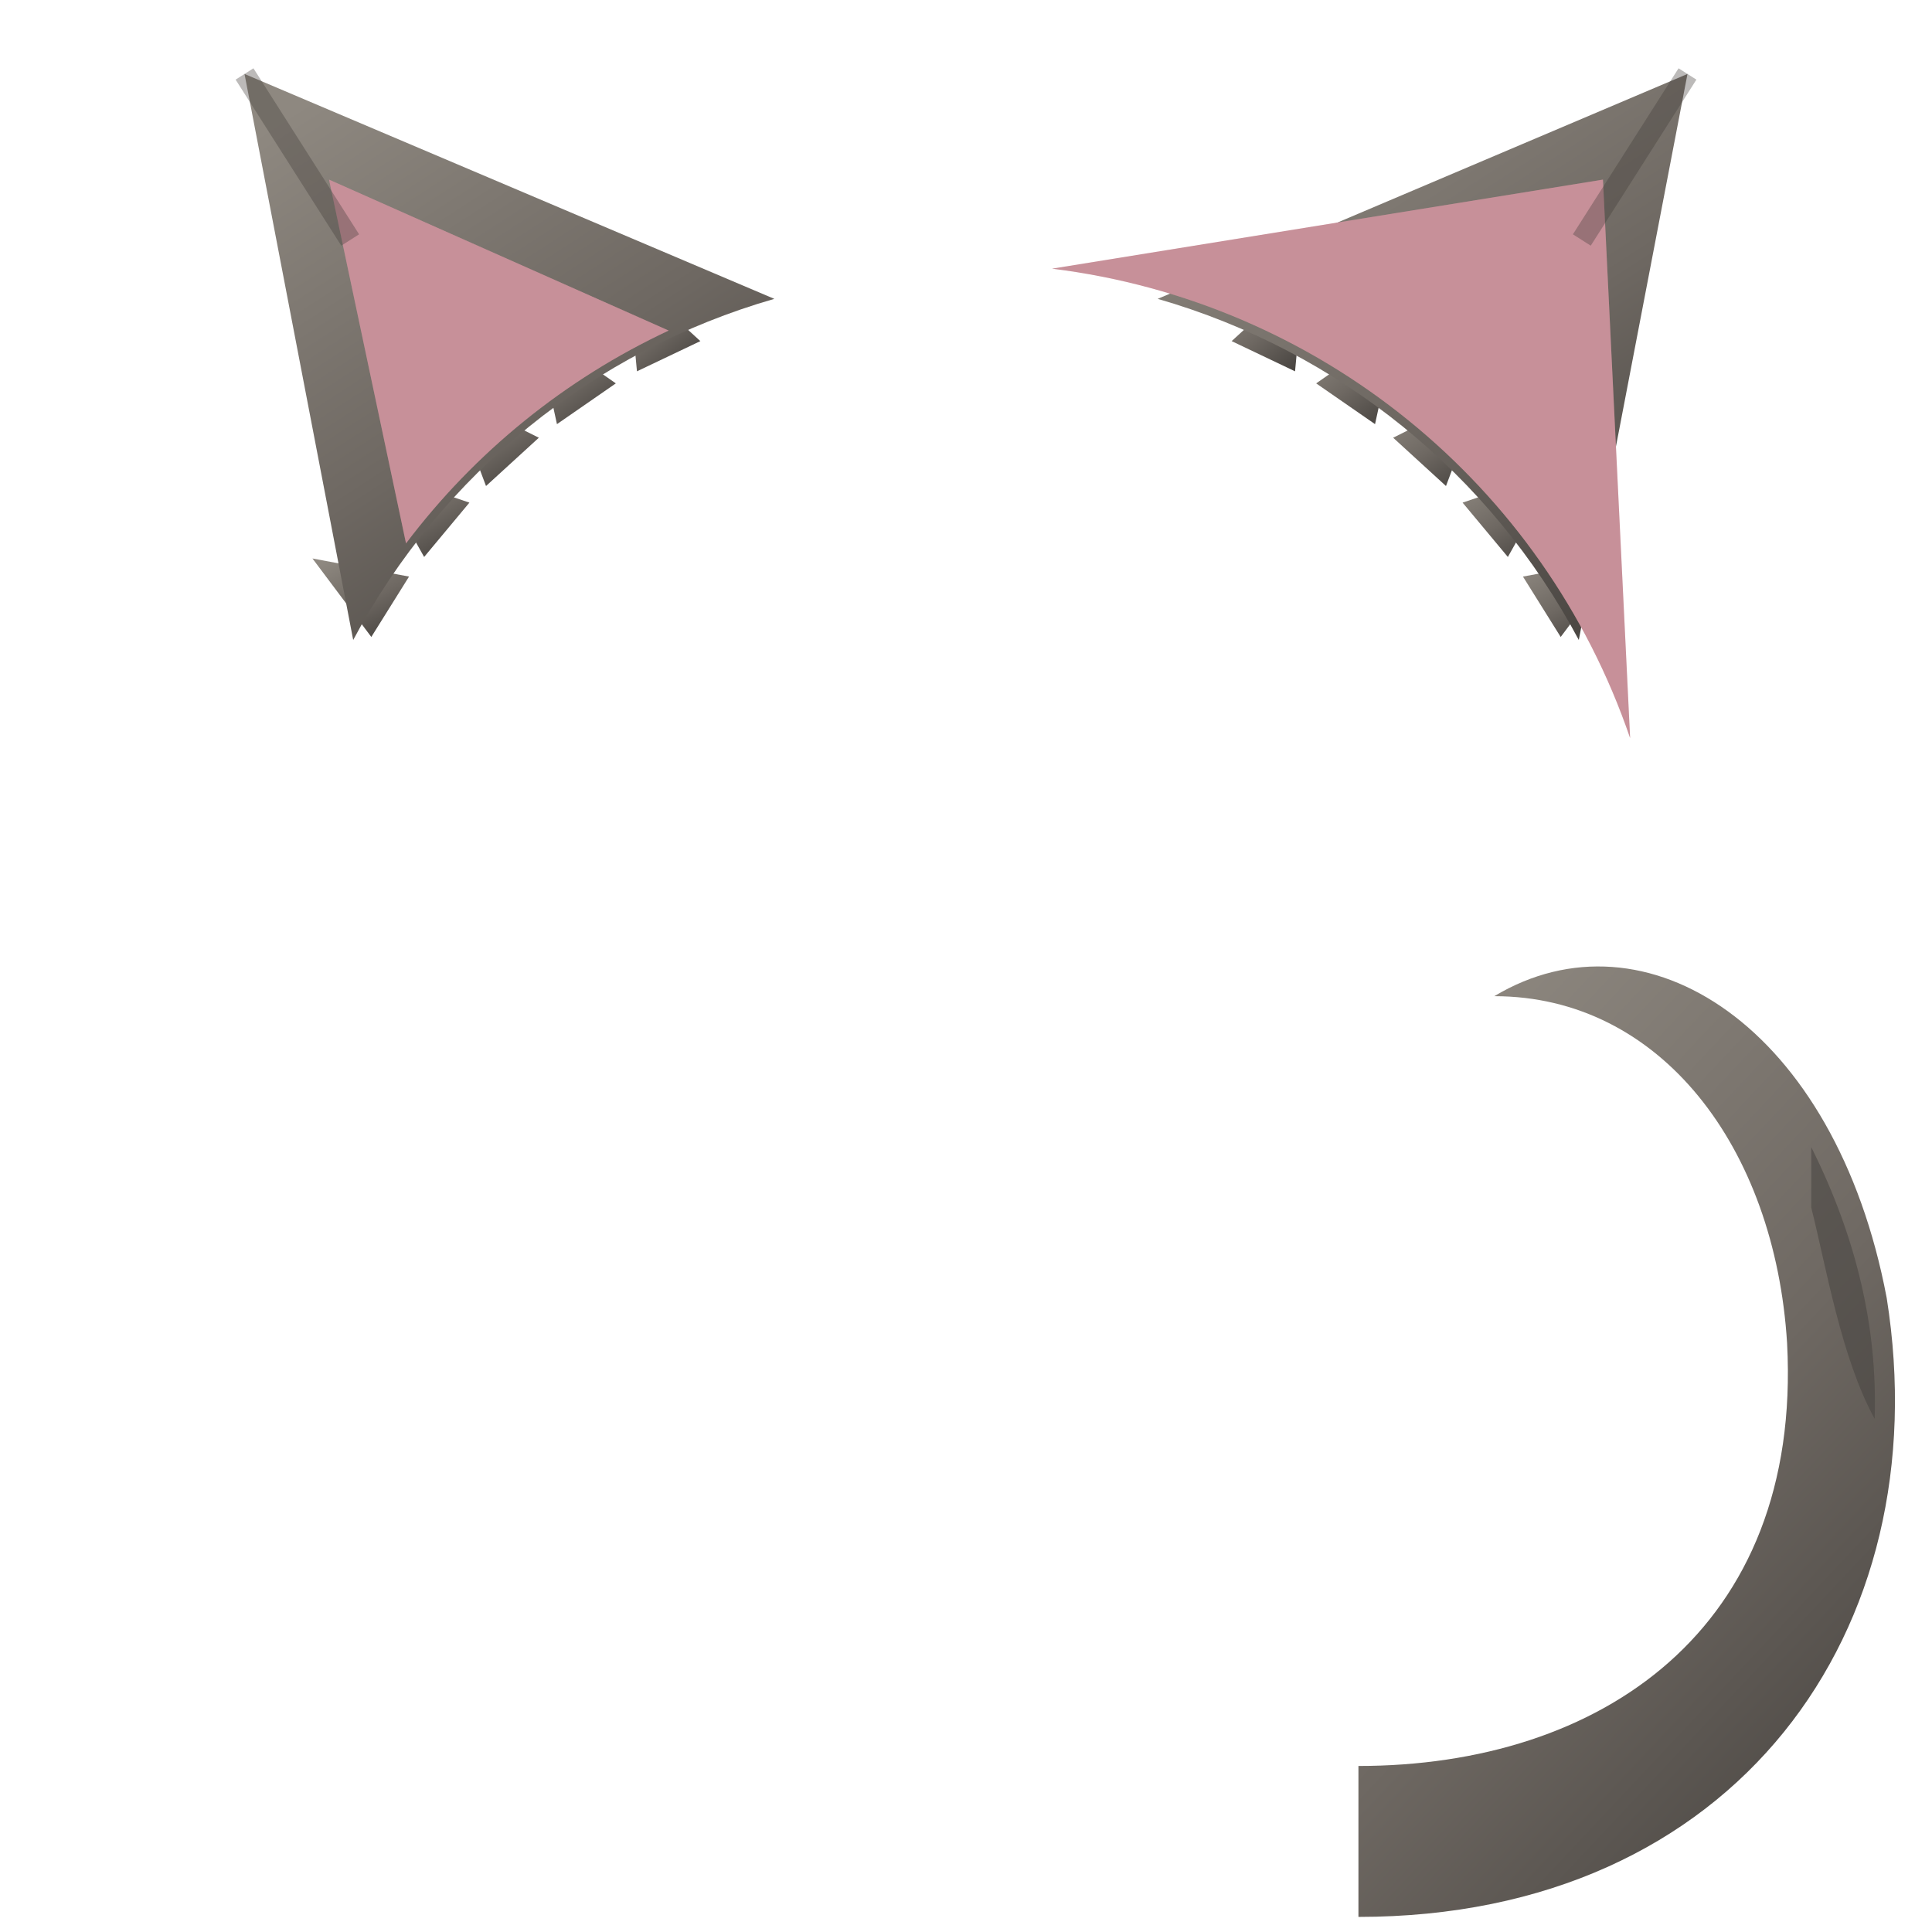
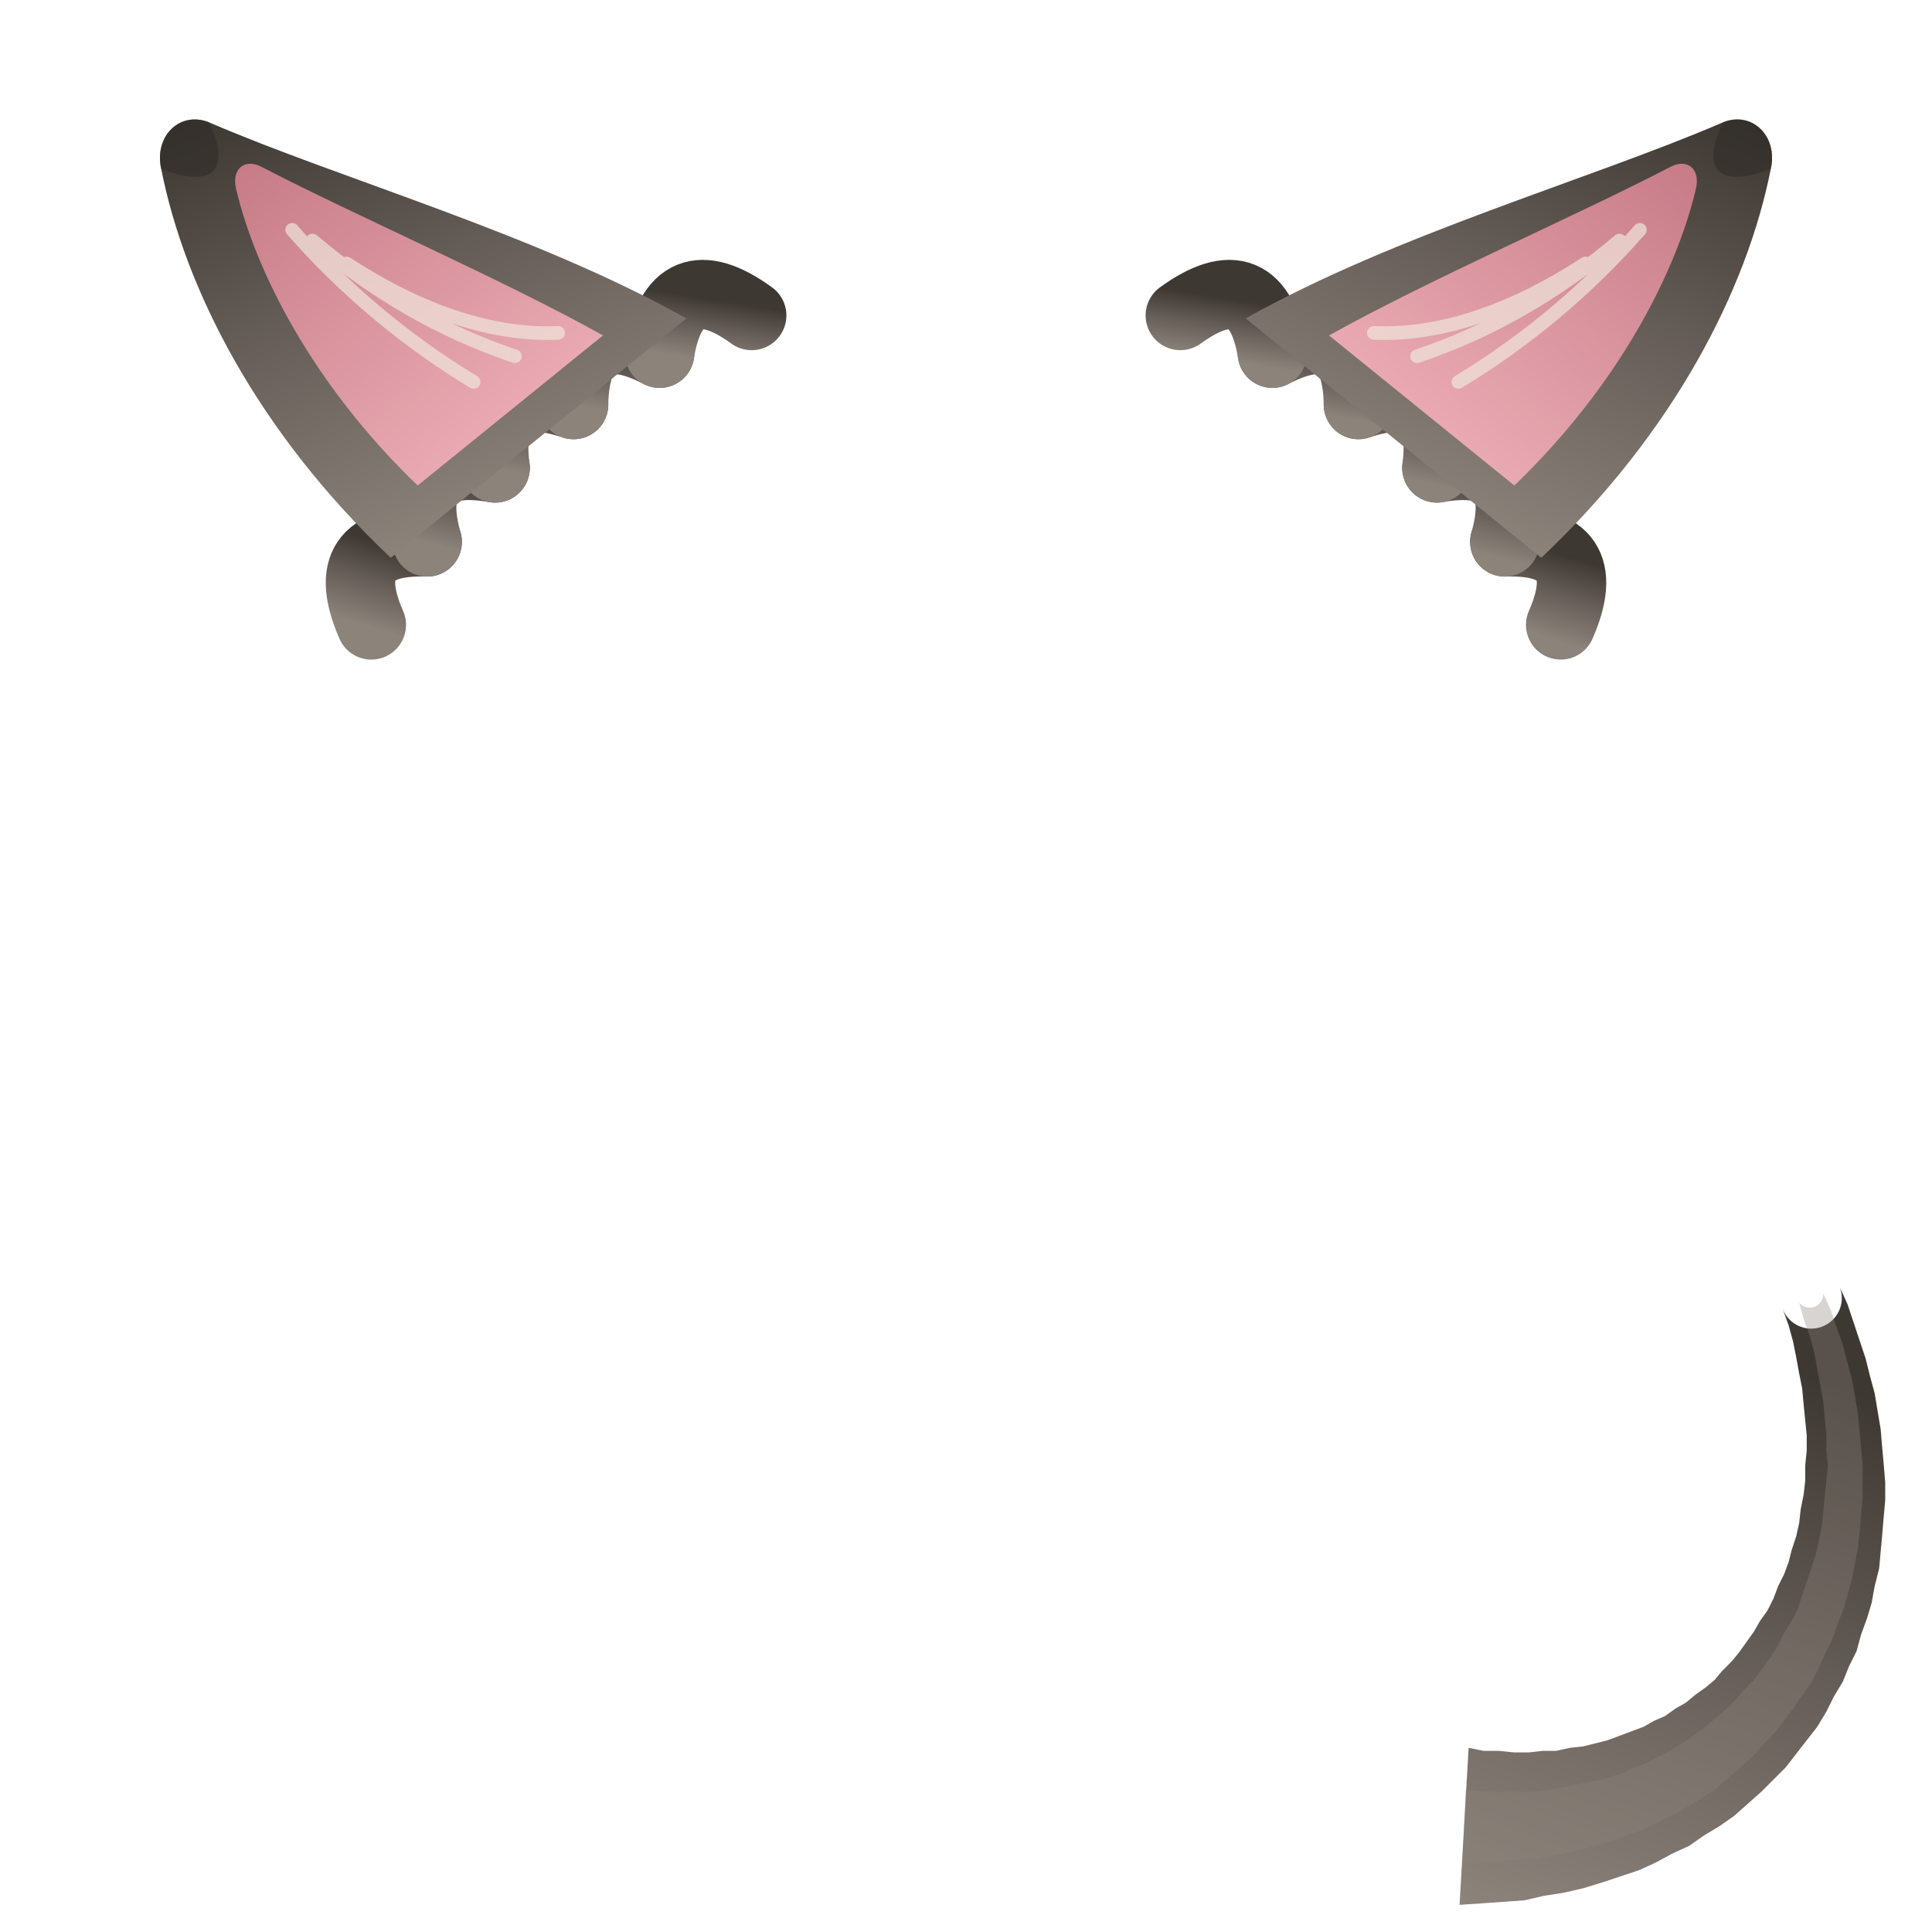
<svg xmlns="http://www.w3.org/2000/svg" viewBox="0 0 128 128" width="128" height="128" role="presentation">
  <defs>
-     <linearGradient id="ctFur" x1=".2" y1="0" x2=".8" y2="1">
-       <stop offset="0%" stop-color="#8E8880" />
-       <stop offset="55%" stop-color="#6E6862" />
-       <stop offset="100%" stop-color="#4A4642" />
+     <linearGradient id="ctFur" x1="0" y1="1" x2=".25" y2="0">
+       <stop offset="0%" stop-color="#8C837B" />
+       <stop offset="55%" stop-color="#645C56" />
+       <stop offset="100%" stop-color="#3E3833" />
+     </linearGradient>
+     <linearGradient id="ctPinna" x1="0" y1="1" x2="0" y2="0">
+       <stop offset="0%" stop-color="#E9A9B2" />
+       <stop offset="100%" stop-color="#C77C88" />
    </linearGradient>
  </defs>
  <style>
-     .earL { animation: ctTwitchL 6.5s ease-in-out infinite;
+     .earL { animation: ctTwitchL 7.5s ease-in-out infinite;
            transform-box: view-box; transform-origin: 35px 28px }
-     .earR { animation: ctTwitchR 8.2s ease-in-out infinite;
+     .earR { animation: ctTwitchR 9.4s ease-in-out infinite;
            transform-box: view-box; transform-origin: 93px 28px }
-     @keyframes ctTwitchL {
-       0%, 74%, 100% { transform: rotate(0deg) }
-       79% { transform: rotate(-7deg) } 84% { transform: rotate(2deg) }
-       89% { transform: rotate(-3deg) }
-     }
-     @keyframes ctTwitchR {
-       0%, 62%, 100% { transform: rotate(0deg) }
-       67% { transform: rotate(8deg) } 73% { transform: rotate(-2deg) }
-       79% { transform: rotate(3deg) }
-     }
-     .tail { animation: ctFlick 5.4s ease-in-out infinite alternate;
-             transform-box: view-box; transform-origin: 98px 120px }
-     @keyframes ctFlick { from { transform: rotate(-5deg) } to { transform: rotate(7deg) } }
-     @media (prefers-reduced-motion: reduce) {
-       .earL, .earR, .tail { animation: none } }
+     @keyframes ctTwitchL { 0%, 76%, 100% { transform: rotate(0) }
+       80% { transform: rotate(-8deg) } 85% { transform: rotate(2deg) }
+       90% { transform: rotate(-2deg) } }
+     @keyframes ctTwitchR { 0%, 64%, 100% { transform: rotate(0) }
+       68% { transform: rotate(9deg) } 74% { transform: rotate(-2deg) }
+       80% { transform: rotate(3deg) } }
+     .tail { animation: ctFlick 6.2s ease-in-out infinite alternate;
+             transform-box: view-box; transform-origin: 98px 122px }
+     @keyframes ctFlick { from { transform: rotate(-6deg) } to { transform: rotate(9deg) } }
+     @media (prefers-reduced-motion: reduce) { .earL, .earR, .tail { animation: none } }
  </style>
  <g class="tail">
-     <path d="M90 127 C115 127 128.5 108 125 86 C121.6 68 109 60 99 66              C110 66 117.6 76 118.4 89 C119.4 108 106 117 90 117 Z" fill="url(#ctFur)" />
-     <path d="M120 76 C123 82 124.4 88 124.2 94 C122 90 121 84 120 80 Z" fill="#4A4642" opacity=".6" />
+     <path d="M96.7 126.2 L98.2 126.1 L99.6 126.0 L101.0 125.9 L102.3 125.6 L103.6 125.4 L104.9 125.1 L106.2 124.7 L107.4 124.3 L108.6 123.9 L109.7 123.4 L110.8 122.8 L111.9 122.3 L112.9 121.6 L113.9 121.0 L114.9 120.3 L115.8 119.5 L116.7 118.7 L117.5 117.9 L118.3 117.1 L119.0 116.2 L119.7 115.3 L120.4 114.4 L121.0 113.4 L121.5 112.4 L122.1 111.4 L122.5 110.4 L123.0 109.4 L123.3 108.3 L123.7 107.2 L124.0 106.2 L124.2 105.1 L124.5 103.9 L124.6 102.8 L124.7 101.7 L124.8 100.5 L124.9 99.4 L124.9 98.2 L124.8 97.0 L124.7 95.9 L124.6 94.7 L124.4 93.5 L124.2 92.3 L123.9 91.2 L123.6 90.0 L123.2 88.8 L122.8 87.6 L122.4 86.4 L121.9 85.3 A2.0 2.0 0 0 1 118.1 86.7 L118.5 87.8 L118.8 88.9 L119.0 89.9 L119.2 91.0 L119.4 92.0 L119.5 93.1 L119.6 94.1 L119.7 95.1 L119.7 96.1 L119.6 97.1 L119.6 98.1 L119.5 99.0 L119.3 100.0 L119.2 100.9 L119.0 101.8 L118.7 102.7 L118.5 103.5 L118.2 104.3 L117.8 105.1 L117.5 105.9 L117.1 106.7 L116.6 107.4 L116.2 108.1 L115.7 108.8 L115.2 109.5 L114.7 110.1 L114.1 110.7 L113.6 111.3 L113.0 111.8 L112.3 112.3 L111.7 112.8 L111.0 113.2 L110.3 113.7 L109.6 114.0 L108.9 114.4 L108.1 114.7 L107.3 115.0 L106.5 115.3 L105.7 115.5 L104.9 115.7 L104.0 115.8 L103.1 116.0 L102.2 116.0 L101.3 116.1 L100.3 116.1 L99.3 116.0 L98.3 116.0 L97.3 115.8 Z" fill="url(#ctFur)" />
+     <path d="M96.9 123.4 L98.2 123.4 L99.5 123.3 L100.8 123.2 L102.0 123.1 L103.2 122.9 L104.4 122.6 L105.6 122.3 L106.7 122.0 L107.8 121.6 L108.9 121.2 L109.9 120.7 L110.9 120.2 L111.8 119.7 L112.8 119.1 L113.7 118.5 L114.5 117.8 L115.3 117.1 L116.1 116.4 L116.8 115.6 L117.5 114.9 L118.2 114.0 L118.8 113.2 L119.4 112.3 L120.0 111.5 L120.5 110.5 L120.9 109.6 L121.4 108.6 L121.7 107.7 L122.1 106.7 L122.4 105.7 L122.7 104.6 L122.9 103.6 L123.1 102.5 L123.2 101.5 L123.3 100.4 L123.4 99.3 L123.4 98.2 L123.4 97.1 L123.3 95.9 L123.2 94.8 L123.1 93.7 L122.9 92.5 L122.7 91.4 L122.4 90.3 L122.1 89.1 L121.7 88.0 L121.3 86.8 L120.8 85.7 A0.9 0.9 0 0 1 119.2 86.3 L119.5 87.4 L119.9 88.5 L120.2 89.6 L120.4 90.7 L120.6 91.8 L120.8 92.9 L120.9 94.0 L121.0 95.0 L121.0 96.1 L121.1 97.1 L121.0 98.1 L120.9 99.1 L120.8 100.1 L120.7 101.1 L120.5 102.1 L120.3 103.0 L120.0 103.9 L119.7 104.8 L119.4 105.7 L119.1 106.6 L118.7 107.4 L118.2 108.2 L117.8 109.0 L117.3 109.8 L116.8 110.5 L116.2 111.3 L115.6 111.9 L115.0 112.6 L114.4 113.2 L113.7 113.8 L113.0 114.4 L112.3 114.9 L111.6 115.4 L110.8 115.9 L110.0 116.3 L109.1 116.8 L108.3 117.1 L107.4 117.5 L106.5 117.8 L105.6 118.0 L104.6 118.2 L103.6 118.4 L102.6 118.6 L101.5 118.7 L100.5 118.7 L99.4 118.7 L98.3 118.7 L97.1 118.6 Z" fill="#8C837B" opacity=".35" />
  </g>
-   <g fill="url(#ctFur)">
-     <path d="M24.6 42.2 L20.7 37.0 L27.1 38.2 Z" />
-     <path d="M28.1 36.9 L24.9 31.2 L31.1 33.3 Z" />
-     <path d="M32.2 32.2 L29.9 26.1 L35.7 29.0 Z" />
-     <path d="M36.9 28.1 L35.5 21.7 L40.8 25.4 Z" />
-     <path d="M42.2 24.6 L41.6 18.2 L46.4 22.6 Z" />
-     <path d="M100.9 38.2 L107.3 37.0 L103.4 42.2 Z" />
-     <path d="M96.9 33.3 L103.1 31.2 L99.9 36.9 Z" />
-     <path d="M92.3 29.0 L98.1 26.1 L95.8 32.2 Z" />
-     <path d="M87.2 25.4 L92.5 21.7 L91.1 28.1 Z" />
-     <path d="M81.6 22.6 L86.4 18.2 L85.8 24.6 Z" />
+   <g fill="none" stroke="url(#ctFur)" stroke-width="4.6" stroke-linecap="round">
+     <path d="M24.6 41.4 Q22.1 35.7 28.3 35.9" />
+     <path d="M28.3 35.9 Q26.6 29.9 32.8 31.0" />
+     <path d="M32.8 31.0 Q32.0 24.8 38.0 26.8" />
+     <path d="M38.0 26.8 Q38.1 20.5 43.7 23.4" />
+     <path d="M43.7 23.4 Q44.7 17.2 49.8 20.9" />
+     <path d="M99.7 35.9 Q105.9 35.7 103.4 41.4" />
+     <path d="M95.2 31.0 Q101.4 29.9 99.7 35.9" />
+     <path d="M90.0 26.8 Q96.0 24.8 95.2 31.0" />
+     <path d="M84.3 23.4 Q89.9 20.5 90.0 26.8" />
+     <path d="M78.2 20.9 Q83.3 17.2 84.3 23.4" />
  </g>
  <g class="earL">
-     <path d="M23.4 42.4 A46 46 0 0 1 51.3 19.8 L16.2 4.9 Z" fill="url(#ctFur)" />
-     <path d="M26.9 36.0 A46.5 46.5 0 0 1 44.3 21.9 L21.8 11.9 Z" fill="#E3A0AC" />
-     <path d="M26.9 36.0 A46.5 46.5 0 0 1 44.3 21.9 L21.8 11.9 Z" fill="#4A4642" opacity=".18" />
-     <path d="M16.2 4.9 L23.2 15.9" stroke="#3E3A36" stroke-width="1.4" fill="none" opacity=".35" />
+     <g transform="translate(35.05 28.25) rotate(-39)">
+       <path d="M-12.6 1 C-14.2 -11 -12 -21.4 -8.2 -28.6 C-7.2 -30.6 -4.8 -30.8 -3.8 -29 C0.6 -20.6 8.4 -9.6 12.6 1 Z" fill="url(#ctFur)" />
+       <path d="M-8.2 -1.6 C-9.4 -11.2 -7.6 -19.4 -5.2 -24.4 C-4.6 -25.7 -3.4 -25.7 -2.9 -24.4 C-0.2 -18.2 4.8 -8.6 7.6 -1.6 Z" fill="url(#ctPinna)" />
+       <path d="M-8.2 -28.6 C-7.2 -30.6 -4.8 -30.8 -3.8 -29 C-4.6 -25.6 -6.4 -25.4 -8.2 -28.6 Z" fill="#2E2A26" opacity=".55" />
+       <g fill="none" stroke="#EFE6DC" stroke-width=".9" stroke-linecap="round" opacity=".7">
+         <path d="M5.4 -3.6 C1.6 -6.4 -1 -11 -2.6 -16 M2.2 -4.2 C-0.6 -8.6 -2.4 -13.4 -3.4 -18.6 M-1 -4.6 C-2.8 -9.6 -3.8 -14.8 -4 -20" />
+       </g>
+     </g>
  </g>
  <g class="earR">
-     <path d="M104.6 42.4 A46 46 0 0 0 76.7 19.8 L111.8 4.9 Z" fill="url(#ctFur)" />
-     <path d="M108.0 48.9 A46.5 46.5 0 0 0 69.7 17.8 L106.2 11.9 Z" fill="#E3A0AC" />
-     <path d="M108.0 48.9 A46.5 46.5 0 0 0 69.7 17.8 L106.2 11.9 Z" fill="#4A4642" opacity=".18" />
-     <path d="M111.8 4.9 L104.8 15.9" stroke="#3E3A36" stroke-width="1.4" fill="none" opacity=".35" />
+     <g transform="translate(92.95 28.25) scale(-1 1) rotate(-39)">
+       <path d="M-12.6 1 C-14.2 -11 -12 -21.4 -8.2 -28.6 C-7.2 -30.6 -4.8 -30.8 -3.8 -29 C0.6 -20.6 8.4 -9.6 12.6 1 Z" fill="url(#ctFur)" />
+       <path d="M-8.2 -1.6 C-9.4 -11.2 -7.6 -19.4 -5.2 -24.4 C-4.6 -25.7 -3.4 -25.7 -2.9 -24.4 C-0.2 -18.2 4.8 -8.6 7.6 -1.6 Z" fill="url(#ctPinna)" />
+       <path d="M-8.2 -28.6 C-7.2 -30.6 -4.8 -30.8 -3.8 -29 C-4.6 -25.6 -6.4 -25.4 -8.2 -28.6 Z" fill="#2E2A26" opacity=".55" />
+       <g fill="none" stroke="#EFE6DC" stroke-width=".9" stroke-linecap="round" opacity=".7">
+         <path d="M5.4 -3.6 C1.6 -6.4 -1 -11 -2.6 -16 M2.2 -4.2 C-0.6 -8.6 -2.4 -13.4 -3.4 -18.6 M-1 -4.6 C-2.8 -9.6 -3.8 -14.8 -4 -20" />
+       </g>
+     </g>
  </g>
</svg>
